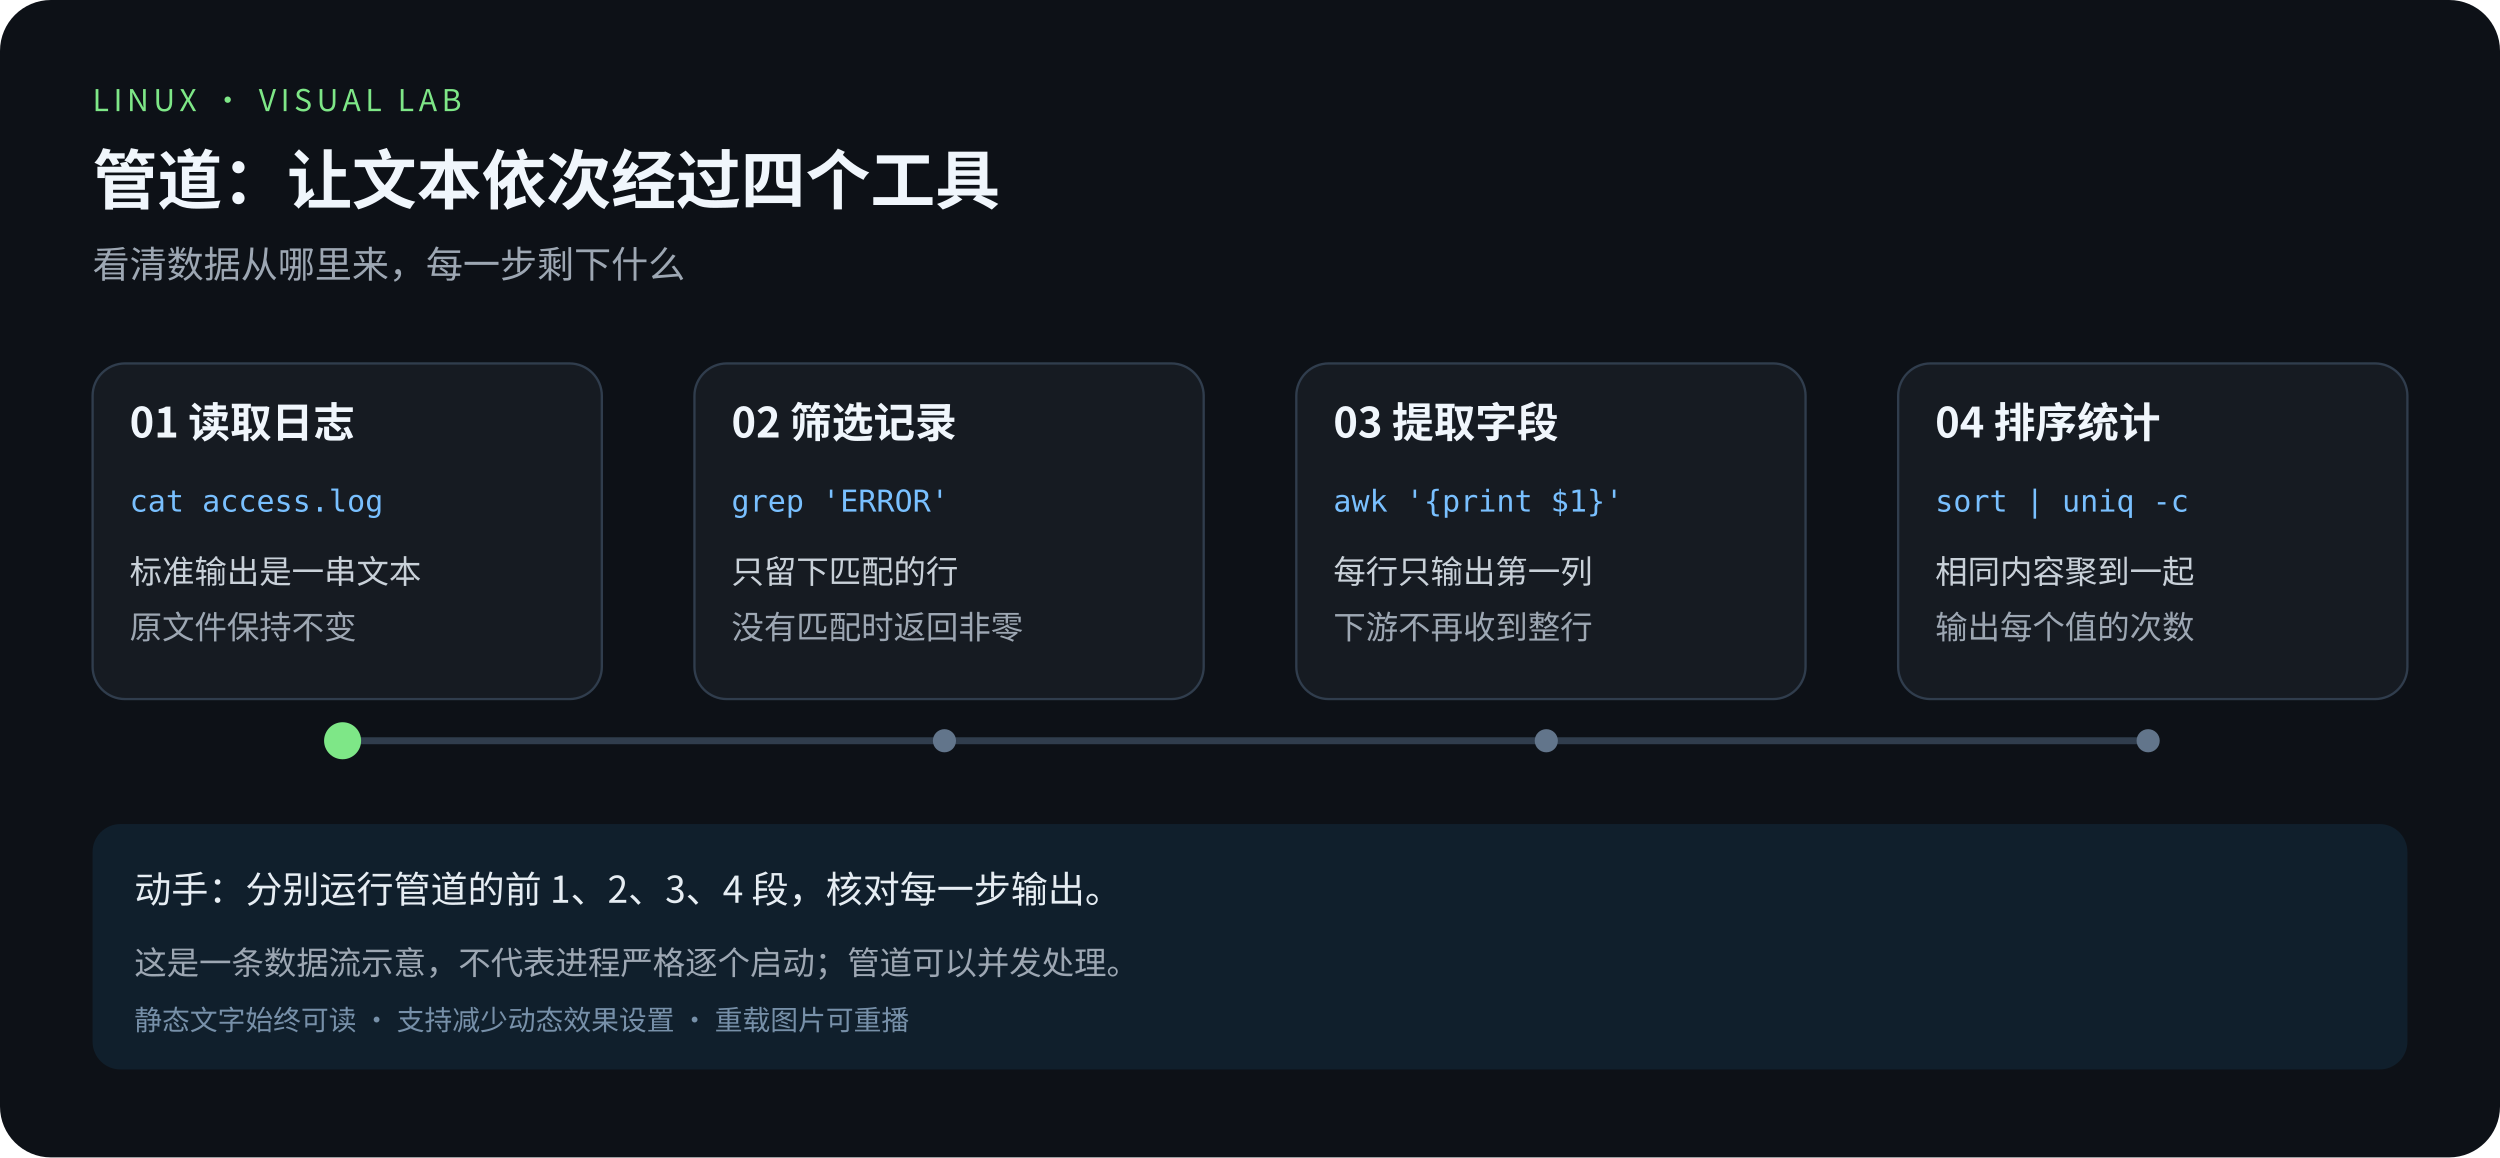
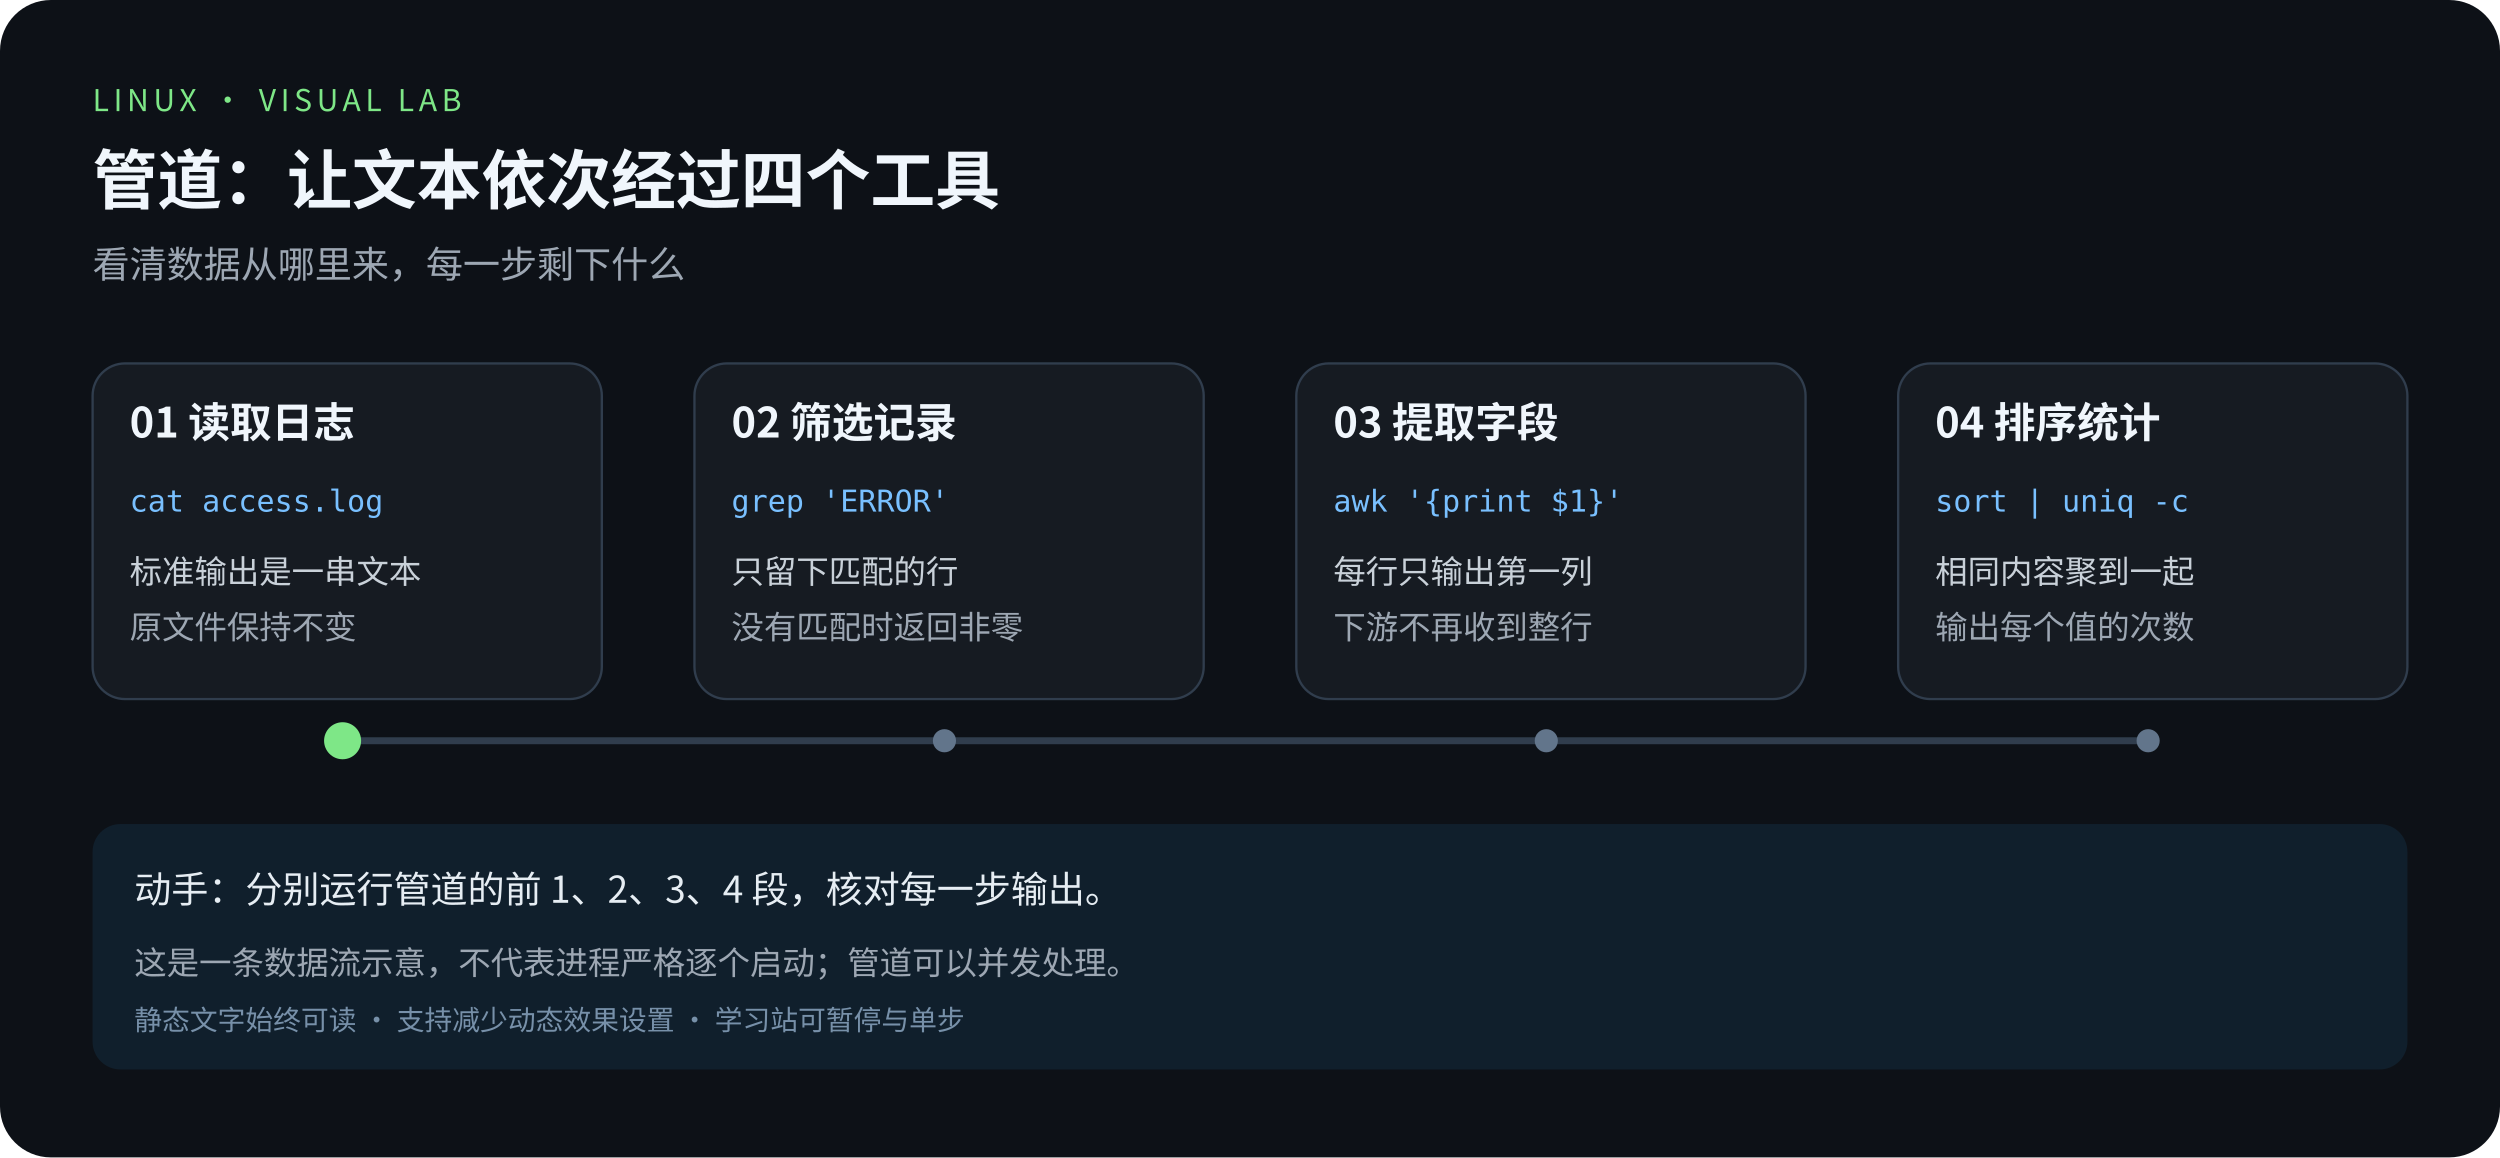
<svg xmlns="http://www.w3.org/2000/svg" width="1080" height="500" viewBox="0 0 1080 500" role="img" aria-labelledby="title desc">
  <style>
text{font-family:"Noto Sans CJK SC","Microsoft YaHei",sans-serif}
.code{font-family:Consolas,monospace}
.focus{opacity:0}
- @keyframes step0{0%,24.9%{opacity:1}25%,100%{opacity:0}}.phase-0{animation:step0 12s linear 3}@keyframes step1{0%,24.9%{opacity:0}25%,49.9%{opacity:1}50%,100%{opacity:0}}.phase-1{animation:step1 12s linear 3}@keyframes step2{0%,49.9%{opacity:0}50%,74.9%{opacity:1}75%,100%{opacity:0}}.phase-2{animation:step2 12s linear 3}@keyframes step3{0%,74.9%{opacity:0}75%,99.9%{opacity:1}100%,100%{opacity:0}}.phase-3{animation:step3 12s linear 3}
- @keyframes travel{0%,15%{transform:translateX(0)}25%,40%{transform:translateX(260px)}50%,65%{transform:translateX(520px)}75%,95%{transform:translateX(780px)}100%{transform:translateX(0)}}
+ .output{opacity:0}.output.phase-0{opacity:1}
+ @keyframes step0{0%,24.9%{opacity:1}25%,100%{opacity:0}}.phase-0{animation:step0 12s linear 3}@keyframes step1{0%,24.9%{opacity:0}25%,49.9%{opacity:1}50%,100%{opacity:0}}.phase-1{animation:step1 12s linear 3}@keyframes step2{0%,49.9%{opacity:0}50%,74.9%{opacity:1}75%,100%{opacity:0}}.phase-2{animation:step2 12s linear 3}@keyframes step3{0%,74.9%{opacity:0}75%,100%{opacity:1}}.phase-3{animation:step3 12s linear 3}
+ @keyframes travel{0%,15%{transform:translateX(0)}25%,40%{transform:translateX(260px)}50%,65%{transform:translateX(520px)}75%,100%{transform:translateX(780px)}}
.token{animation:travel 12s ease-in-out 3}
- @media (prefers-reduced-motion:reduce){.focus,.token{animation:none}.token{display:none}}
+ @media (prefers-reduced-motion:reduce){.focus,.token,.output{animation:none}.token{display:none}}
</style>
  <rect width="1080" height="500" rx="22" fill="#0d1117" />
  <text x="40" y="48" fill="#7ee787" font-size="13" letter-spacing="2">LINUX · VISUAL LAB</text>
  <text x="40" y="88" fill="#f0f6fc" font-size="28" font-weight="bold">管道：让文本依次经过四个工具</text>
  <text x="40" y="120" fill="#9da7b3" font-size="16">看清数据从哪里来，每一步剩下什么</text>
  <path d="M148 320 H928" fill="none" stroke="#303d4d" stroke-width="3" />
  <g>
    <rect x="40" y="157" width="220" height="145" rx="14" fill="#161b22" stroke="#303d4d" />
    <rect class="focus phase-0" x="40" y="157" width="220" height="145" rx="14" fill="none" stroke="#58a6ff" stroke-width="3" />
    <text x="56" y="189" fill="#f0f6fc" font-size="18" font-weight="bold">01 读取日志</text>
    <text class="code" x="56" y="221" fill="#79c0ff" font-size="13">cat access.log</text>
    <text x="56" y="252" fill="#c9d1d9" font-size="14">标准输出是一串文本</text>
    <text x="56" y="276" fill="#9da7b3" font-size="14">原文件保持不变</text>
    <circle cx="148" cy="320" r="5" fill="#62758b" />
  </g>
  <g>
    <rect x="300" y="157" width="220" height="145" rx="14" fill="#161b22" stroke="#303d4d" />
    <rect class="focus phase-1" x="300" y="157" width="220" height="145" rx="14" fill="none" stroke="#58a6ff" stroke-width="3" />
    <text x="316" y="189" fill="#f0f6fc" font-size="18" font-weight="bold">02 筛选记录</text>
    <text class="code" x="316" y="221" fill="#79c0ff" font-size="13">grep 'ERROR'</text>
    <text x="316" y="252" fill="#c9d1d9" font-size="14">只留下匹配的行</text>
    <text x="316" y="276" fill="#9da7b3" font-size="14">没有匹配时返回非零</text>
    <circle cx="408" cy="320" r="5" fill="#62758b" />
  </g>
  <g>
    <rect x="560" y="157" width="220" height="145" rx="14" fill="#161b22" stroke="#303d4d" />
    <rect class="focus phase-2" x="560" y="157" width="220" height="145" rx="14" fill="none" stroke="#58a6ff" stroke-width="3" />
    <text x="576" y="189" fill="#f0f6fc" font-size="18" font-weight="bold">03 提取字段</text>
    <text class="code" x="576" y="221" fill="#79c0ff" font-size="13">awk '{print $1}'</text>
    <text x="576" y="252" fill="#c9d1d9" font-size="14">每行只输出第一列</text>
    <text x="576" y="276" fill="#9da7b3" font-size="14">下游不再收到整行</text>
    <circle cx="668" cy="320" r="5" fill="#62758b" />
  </g>
  <g>
    <rect x="820" y="157" width="220" height="145" rx="14" fill="#161b22" stroke="#303d4d" />
    <rect class="focus phase-3" x="820" y="157" width="220" height="145" rx="14" fill="none" stroke="#58a6ff" stroke-width="3" />
    <text x="836" y="189" fill="#f0f6fc" font-size="18" font-weight="bold">04 排序统计</text>
    <text class="code" x="836" y="221" fill="#79c0ff" font-size="13">sort | uniq -c</text>
    <text x="836" y="252" fill="#c9d1d9" font-size="14">相同内容聚到一起</text>
    <text x="836" y="276" fill="#9da7b3" font-size="14">输出每个值的次数</text>
    <circle cx="928" cy="320" r="5" fill="#62758b" />
  </g>
  <circle class="token" cx="148" cy="320" r="8" fill="#7ee787" />
  <rect x="40" y="356" width="1000" height="106" rx="12" fill="#101f2c" />
  <text x="58" y="390" fill="#e6edf3" font-size="16">动手：分别运行管道的前 1、2、3、4 段，核对每一步输出。</text>
  <text x="58" y="421" fill="#9da7b3" font-size="14">这是一条数据流示意，不代表进程严格逐个启动；管道可以并发处理。</text>
-   <text x="58" y="445" fill="#7790a9" font-size="12">静态文字始终可读 · 支持减少动态效果设置 · 重载图片可重播</text>
+   <text x="58" y="445" fill="#7790a9" font-size="12">静态文字始终可读 · 支持减少动态效果设置 · 学习站可暂停与单步</text>
</svg>
